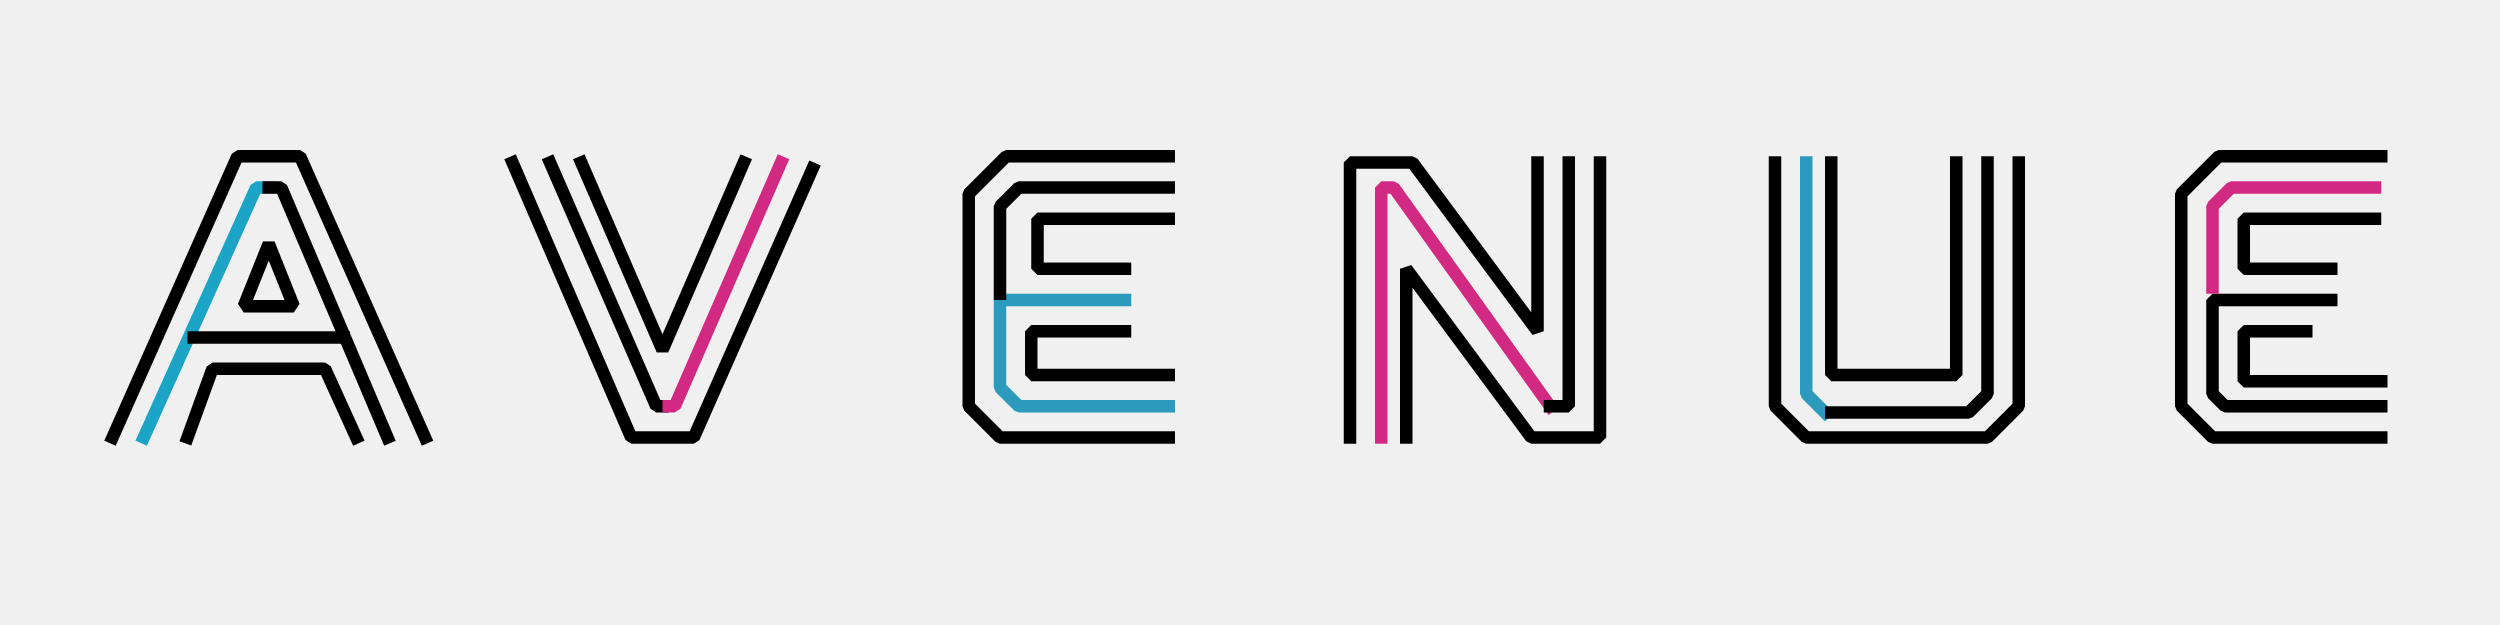
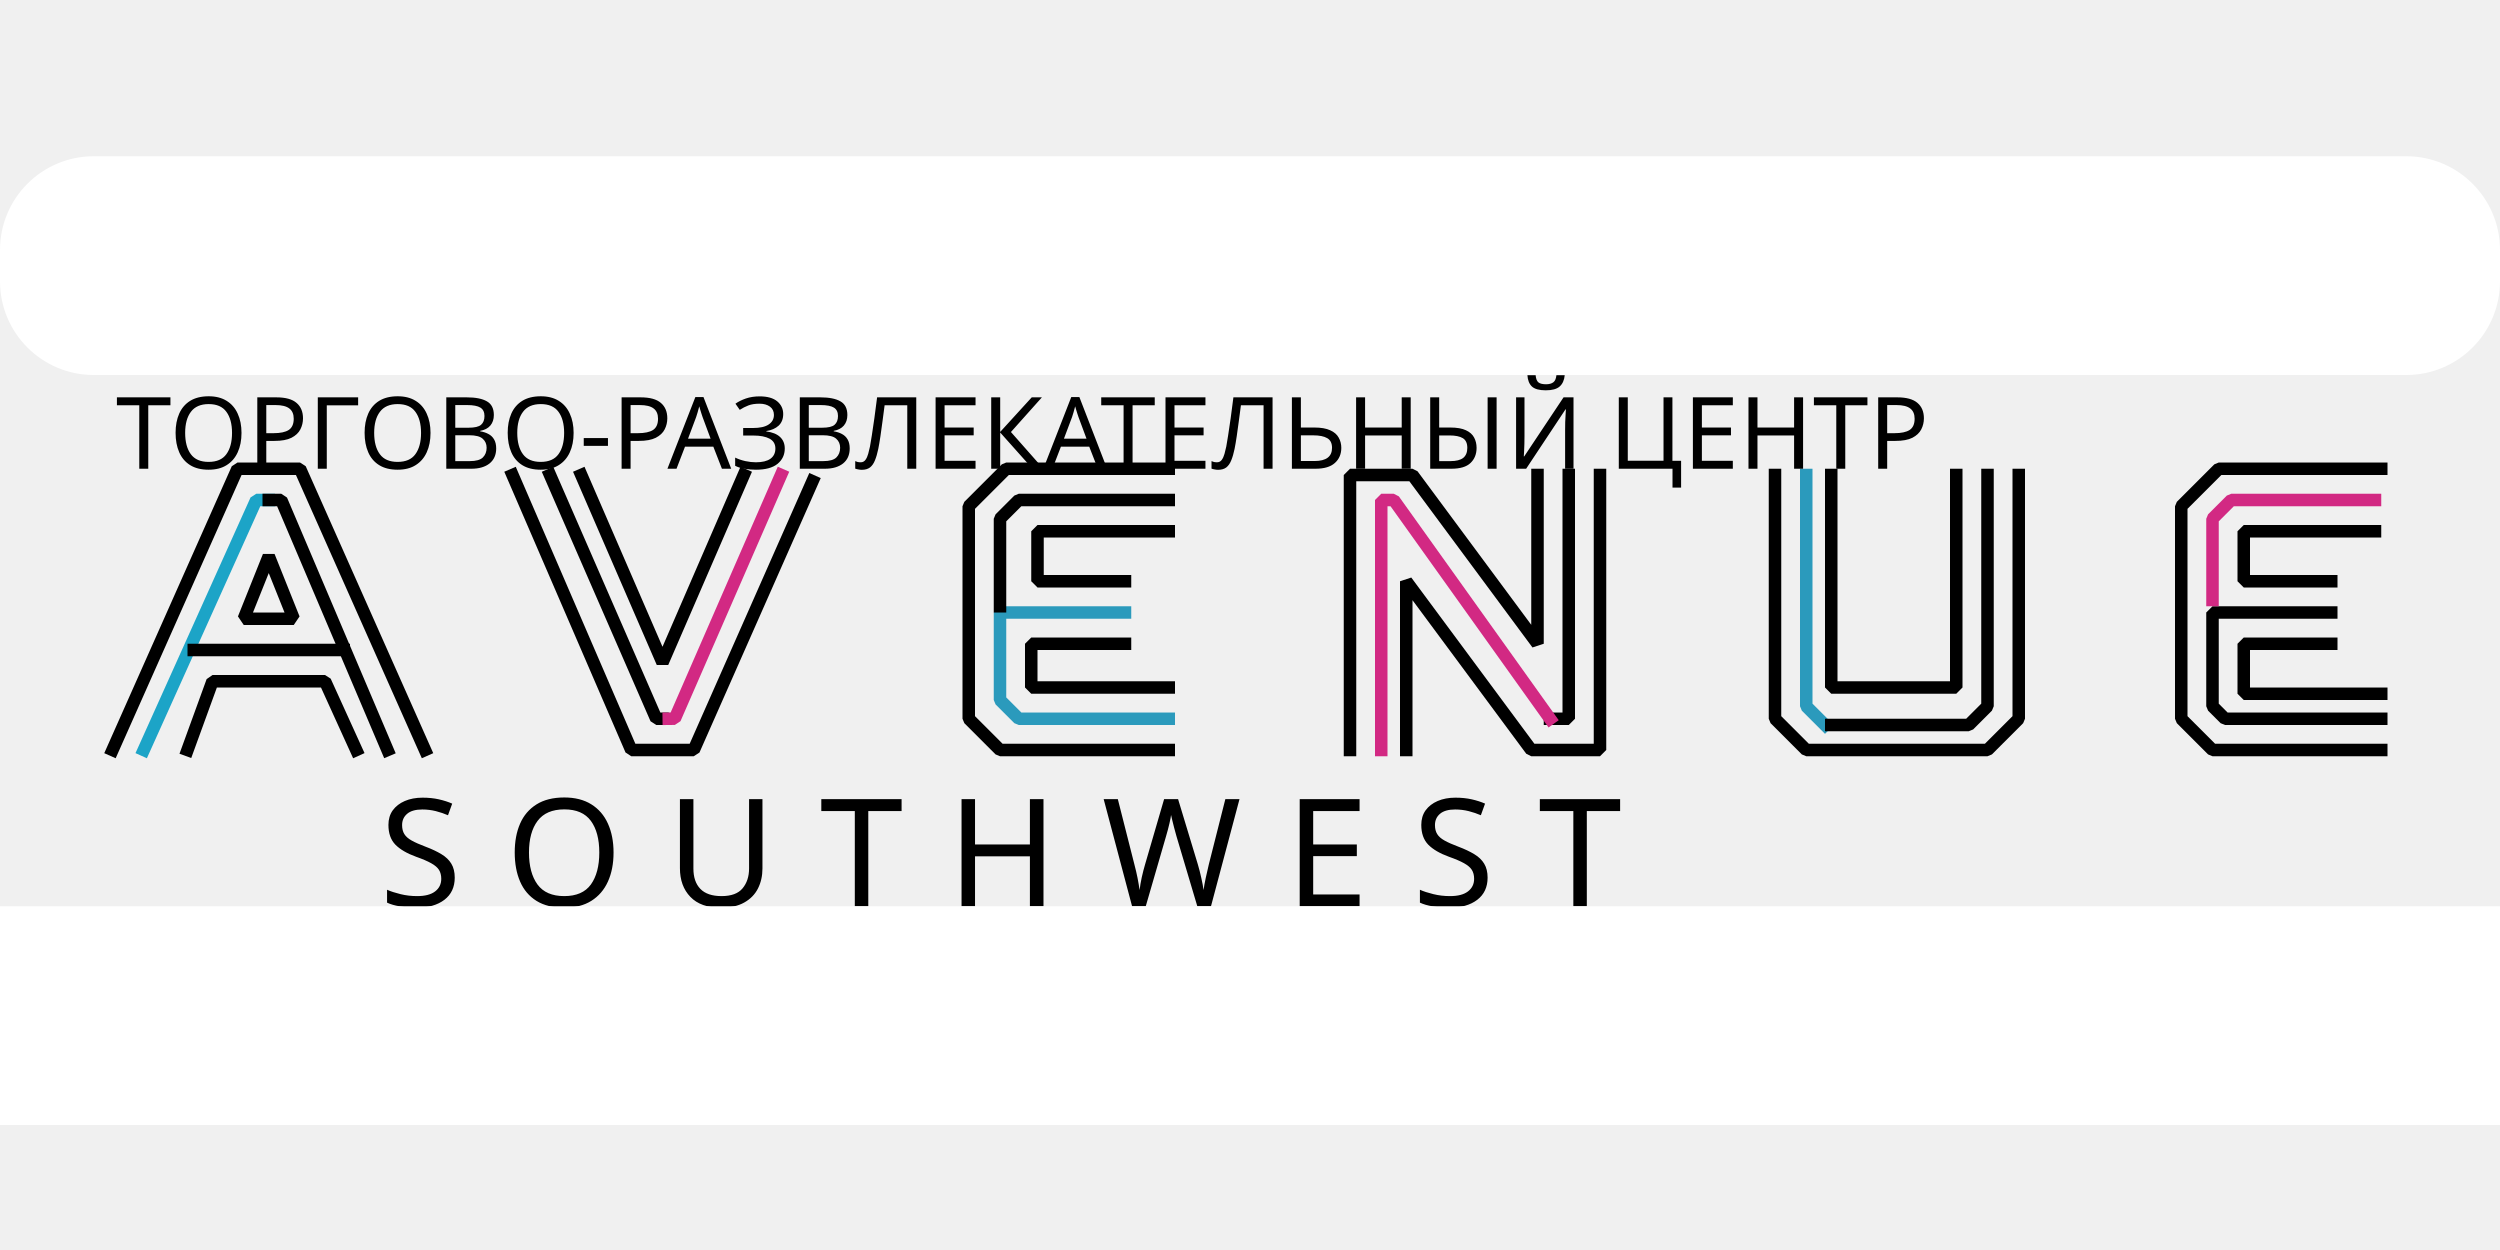
- <svg xmlns="http://www.w3.org/2000/svg" version="1.1" width="400" height="100" id="svg4122">
+ <svg xmlns="http://www.w3.org/2000/svg" version="1.1" width="400" height="200" id="svg4122">
  <defs id="defs4124" />
-   <g transform="translate(0,-952.3622)" id="layer1">
-     <path d="m 18,1022.362 20,-45 10,0 20,45" id="path4019" style="fill:none;stroke:#000000;stroke-width:2;stroke-linecap:square;stroke-linejoin:bevel;stroke-miterlimit:4;stroke-opacity:1;stroke-dasharray:none" />
-     <path d="m 23,1022.362 18,-40 2,0" id="path4021" style="fill:none;stroke:#1ca4c7;stroke-width:2;stroke-linecap:square;stroke-linejoin:bevel;stroke-miterlimit:4;stroke-opacity:1;stroke-dasharray:none" />
-     <path d="m 43,982.362 2,0 17,40" id="path4023" style="fill:none;stroke:#000000;stroke-width:2;stroke-linecap:square;stroke-linejoin:bevel;stroke-miterlimit:4;stroke-opacity:1;stroke-dasharray:none" />
-     <path d="m 39,1001.362 4,-10 4,10 z" id="path4029" style="fill:none;stroke:#000000;stroke-width:2;stroke-linecap:square;stroke-linejoin:bevel;stroke-miterlimit:4;stroke-opacity:1;stroke-dasharray:none" />
-     <path d="m 31,1006.362 24,0" id="path4031" style="fill:none;stroke:#000000;stroke-width:2;stroke-linecap:square;stroke-linejoin:bevel;stroke-miterlimit:4;stroke-opacity:1;stroke-dasharray:none" />
-     <path d="m 30,1022.362 4,-11 18,0 5,11" id="path4033" style="fill:none;stroke:#000000;stroke-width:2;stroke-linecap:square;stroke-linejoin:bevel;stroke-miterlimit:4;stroke-opacity:1;stroke-dasharray:none" />
-     <path d="m 82,978.362 19,44 10,0 19,-43" id="path4035" style="fill:none;stroke:#000000;stroke-width:2;stroke-linecap:square;stroke-linejoin:bevel;stroke-miterlimit:4;stroke-opacity:1;stroke-dasharray:none" />
-     <path d="m 88,978.362 17,39 1,0" id="path4037" style="fill:none;stroke:#000000;stroke-width:2;stroke-linecap:square;stroke-linejoin:bevel;stroke-miterlimit:4;stroke-opacity:1;stroke-dasharray:none" />
-     <path d="m 93,978.362 13,30 13,-30" id="path4039" style="fill:none;stroke:#000000;stroke-width:2;stroke-linecap:square;stroke-linejoin:bevel;stroke-miterlimit:4;stroke-opacity:1;stroke-dasharray:none" />
-     <path d="m 107,1017.362 0.962,-0.01 17,-39" id="path4043" style="fill:none;stroke:#d22983;stroke-width:2;stroke-linecap:square;stroke-linejoin:bevel;stroke-miterlimit:4;stroke-opacity:1;stroke-dasharray:none" />
-     <path d="m 187,1022.362 -27,0 -5,-5 0,-34 6,-6 26,0" id="path4045" style="fill:none;stroke:#000000;stroke-width:2;stroke-linecap:square;stroke-linejoin:bevel;stroke-miterlimit:4;stroke-opacity:1;stroke-dasharray:none" />
-     <path d="m 187,1017.362 -24,0 -3,-3 0,-14 20,0" id="path4047" style="fill:none;stroke:#2b9abc;stroke-width:2;stroke-linecap:square;stroke-linejoin:bevel;stroke-miterlimit:4;stroke-opacity:1;stroke-dasharray:none" />
-     <path d="m 187,1012.362 -22,0 0,-7 15,0" id="path4049" style="fill:none;stroke:#000000;stroke-width:2;stroke-linecap:square;stroke-linejoin:bevel;stroke-miterlimit:4;stroke-opacity:1;stroke-dasharray:none" />
-     <path d="m 160,999.362 0,-14 3,-3 24,0" id="path4051" style="fill:none;stroke:#000000;stroke-width:2;stroke-linecap:square;stroke-linejoin:bevel;stroke-miterlimit:4;stroke-opacity:1;stroke-dasharray:none" />
-     <path d="m 180,995.362 -14,0 0,-8 21,0" id="path4053" style="fill:none;stroke:#000000;stroke-width:2;stroke-linecap:square;stroke-linejoin:bevel;stroke-miterlimit:4;stroke-opacity:1;stroke-dasharray:none" />
-     <path d="m 216,1022.362 0,-44 10,0 20,27 0,-27" id="path4055" style="fill:none;stroke:#000000;stroke-width:2;stroke-linecap:square;stroke-linejoin:bevel;stroke-miterlimit:4;stroke-opacity:1;stroke-dasharray:none" />
-     <path d="m 221,1022.362 0,-40 2,0 25,35" id="path4057" style="fill:none;stroke:#d22983;stroke-width:2;stroke-linecap:square;stroke-linejoin:bevel;stroke-miterlimit:4;stroke-opacity:1;stroke-dasharray:none" />
-     <path d="m 248,1017.362 3,0 0,-39" id="path4059" style="fill:none;stroke:#000000;stroke-width:2;stroke-linecap:square;stroke-linejoin:bevel;stroke-miterlimit:4;stroke-opacity:1;stroke-dasharray:none" />
-     <path d="m 225,1022.362 0,-27 20,27 11,0 0,-44" id="path4061" style="fill:none;stroke:#000000;stroke-width:2;stroke-linecap:square;stroke-linejoin:bevel;stroke-miterlimit:4;stroke-opacity:1;stroke-dasharray:none" />
-     <path d="m 284,978.362 0,39 5,5 29,0 5,-5 0,-39" id="path4063" style="fill:none;stroke:#000000;stroke-width:2;stroke-linecap:square;stroke-linejoin:bevel;stroke-miterlimit:4;stroke-opacity:1;stroke-dasharray:none" />
-     <path d="m 289,978.362 0,37 3,3" id="path4065" style="fill:none;stroke:#2b9abc;stroke-width:2;stroke-linecap:square;stroke-linejoin:bevel;stroke-miterlimit:4;stroke-opacity:1;stroke-dasharray:none" />
-     <path d="m 293,978.362 0,34 20,0 0,-34" id="path4067" style="fill:none;stroke:#000000;stroke-width:2;stroke-linecap:square;stroke-linejoin:bevel;stroke-miterlimit:4;stroke-opacity:1;stroke-dasharray:none" />
-     <path d="m 293,1018.362 22,0 3,-3 0,-37" id="path4069" style="fill:none;stroke:#000000;stroke-width:2;stroke-linecap:square;stroke-linejoin:bevel;stroke-miterlimit:4;stroke-opacity:1;stroke-dasharray:none" />
-     <path d="m 381,1013.362 -22,0 0,-8 10,0" id="path4071" style="fill:none;stroke:#000000;stroke-width:2;stroke-linecap:square;stroke-linejoin:bevel;stroke-miterlimit:4;stroke-opacity:1;stroke-dasharray:none" />
-     <path d="m 381,1022.362 -27,0 -5,-5 0,-34 6,-6 26,0" id="path4073" style="fill:none;stroke:#000000;stroke-width:2;stroke-linecap:square;stroke-linejoin:bevel;stroke-miterlimit:4;stroke-opacity:1;stroke-dasharray:none" />
-     <path d="m 381,1017.362 -25,0 -2,-2 0,-15 19,0" id="path4075" style="fill:none;stroke:#000000;stroke-width:2;stroke-linecap:square;stroke-linejoin:bevel;stroke-miterlimit:4;stroke-opacity:1;stroke-dasharray:none" />
-     <path d="m 354,998.362 0,-13 3,-3 23,0" id="path4077" style="fill:none;stroke:#d22983;stroke-width:2;stroke-linecap:square;stroke-linejoin:bevel;stroke-miterlimit:4;stroke-opacity:1;stroke-dasharray:none" />
-     <path d="m 373,995.362 -14,0 0,-8 21,0" id="path4079" style="fill:none;stroke:#000000;stroke-width:2;stroke-linecap:square;stroke-linejoin:bevel;stroke-miterlimit:4;stroke-opacity:1;stroke-dasharray:none" />
+   <g transform="translate(0,-852.3622)" id="layer1">
+     <g transform="translate(0,-49.99996)" id="logo">
+       <g id="logo__a">
+         <path d="m 18,1022.362 20,-45 10,0 20,45" id="path4019" style="fill:none;stroke:#000000;stroke-width:2;stroke-linecap:square;stroke-linejoin:bevel;stroke-miterlimit:4;stroke-opacity:1;stroke-dasharray:none" />
+         <path d="m 23,1022.362 18,-40 2,0" id="path4021" style="fill:none;stroke:#1ca4c7;stroke-width:2;stroke-linecap:square;stroke-linejoin:bevel;stroke-miterlimit:4;stroke-opacity:1;stroke-dasharray:none" />
+         <path d="m 43,982.362 2,0 17,40" id="path4023" style="fill:none;stroke:#000000;stroke-width:2;stroke-linecap:square;stroke-linejoin:bevel;stroke-miterlimit:4;stroke-opacity:1;stroke-dasharray:none" />
+         <path d="m 39,1001.362 4,-10 4,10 z" id="path4029" style="fill:none;stroke:#000000;stroke-width:2;stroke-linecap:square;stroke-linejoin:bevel;stroke-miterlimit:4;stroke-opacity:1;stroke-dasharray:none" />
+         <path d="m 31,1006.362 24,0" id="path4031" style="fill:none;stroke:#000000;stroke-width:2;stroke-linecap:square;stroke-linejoin:bevel;stroke-miterlimit:4;stroke-opacity:1;stroke-dasharray:none" />
+         <path d="m 30,1022.362 4,-11 18,0 5,11" id="path4033" style="fill:none;stroke:#000000;stroke-width:2;stroke-linecap:square;stroke-linejoin:bevel;stroke-miterlimit:4;stroke-opacity:1;stroke-dasharray:none" />
+       </g>
+       <g id="logo__v">
+         <path d="m 82,978.362 19,44 10,0 19,-43" id="path4035" style="fill:none;stroke:#000000;stroke-width:2;stroke-linecap:square;stroke-linejoin:bevel;stroke-miterlimit:4;stroke-opacity:1;stroke-dasharray:none" />
+         <path d="m 88,978.362 17,39 1,0" id="path4037" style="fill:none;stroke:#000000;stroke-width:2;stroke-linecap:square;stroke-linejoin:bevel;stroke-miterlimit:4;stroke-opacity:1;stroke-dasharray:none" />
+         <path d="m 93,978.362 13,30 13,-30" id="path4039" style="fill:none;stroke:#000000;stroke-width:2;stroke-linecap:square;stroke-linejoin:bevel;stroke-miterlimit:4;stroke-opacity:1;stroke-dasharray:none" />
+         <path d="m 107,1017.362 0.962,-0.01 17,-39" id="path4043" style="fill:none;stroke:#d22983;stroke-width:2;stroke-linecap:square;stroke-linejoin:bevel;stroke-miterlimit:4;stroke-opacity:1;stroke-dasharray:none" />
+       </g>
+       <g id="logo__e">
+         <path d="m 187,1022.362 -27,0 -5,-5 0,-34 6,-6 26,0" id="path4045" style="fill:none;stroke:#000000;stroke-width:2;stroke-linecap:square;stroke-linejoin:bevel;stroke-miterlimit:4;stroke-opacity:1;stroke-dasharray:none" />
+         <path d="m 187,1017.362 -24,0 -3,-3 0,-14 20,0" id="path4047" style="fill:none;stroke:#2b9abc;stroke-width:2;stroke-linecap:square;stroke-linejoin:bevel;stroke-miterlimit:4;stroke-opacity:1;stroke-dasharray:none" />
+         <path d="m 187,1012.362 -22,0 0,-7 15,0" id="path4049" style="fill:none;stroke:#000000;stroke-width:2;stroke-linecap:square;stroke-linejoin:bevel;stroke-miterlimit:4;stroke-opacity:1;stroke-dasharray:none" />
+         <path d="m 160,999.362 0,-14 3,-3 24,0" id="path4051" style="fill:none;stroke:#000000;stroke-width:2;stroke-linecap:square;stroke-linejoin:bevel;stroke-miterlimit:4;stroke-opacity:1;stroke-dasharray:none" />
+         <path d="m 180,995.362 -14,0 0,-8 21,0" id="path4053" style="fill:none;stroke:#000000;stroke-width:2;stroke-linecap:square;stroke-linejoin:bevel;stroke-miterlimit:4;stroke-opacity:1;stroke-dasharray:none" />
+       </g>
+       <g id="logo__n">
+         <path d="m 216,1022.362 0,-44 10,0 20,27 0,-27" id="path4055" style="fill:none;stroke:#000000;stroke-width:2;stroke-linecap:square;stroke-linejoin:bevel;stroke-miterlimit:4;stroke-opacity:1;stroke-dasharray:none" />
+         <path d="m 248,1017.362 3,0 0,-39" id="path4059" style="fill:none;stroke:#000000;stroke-width:2;stroke-linecap:square;stroke-linejoin:bevel;stroke-miterlimit:4;stroke-opacity:1;stroke-dasharray:none" />
+         <path d="m 221,1022.362 0,-40 2,0 25,35" id="path4057" style="fill:none;stroke:#d22983;stroke-width:2;stroke-linecap:square;stroke-linejoin:bevel;stroke-miterlimit:4;stroke-opacity:1;stroke-dasharray:none" />
+         <path d="m 225,1022.362 0,-27 20,27 11,0 0,-44" id="path5617" style="fill:none;stroke:#000000;stroke-width:2;stroke-linecap:square;stroke-linejoin:bevel;stroke-miterlimit:4;stroke-opacity:1;stroke-dasharray:none" />
+       </g>
+       <g id="logo__u">
+         <path d="m 284,978.362 0,39 5,5 29,0 5,-5 0,-39" id="path4063" style="fill:none;stroke:#000000;stroke-width:2;stroke-linecap:square;stroke-linejoin:bevel;stroke-miterlimit:4;stroke-opacity:1;stroke-dasharray:none" />
+         <path d="m 289,978.362 0,37 3,3" id="path4065" style="fill:none;stroke:#2b9abc;stroke-width:2;stroke-linecap:square;stroke-linejoin:bevel;stroke-miterlimit:4;stroke-opacity:1;stroke-dasharray:none" />
+         <path d="m 293,978.362 0,34 20,0 0,-34" id="path4067" style="fill:none;stroke:#000000;stroke-width:2;stroke-linecap:square;stroke-linejoin:bevel;stroke-miterlimit:4;stroke-opacity:1;stroke-dasharray:none" />
+         <path d="m 293,1018.362 22,0 3,-3 0,-37" id="path4069" style="fill:none;stroke:#000000;stroke-width:2;stroke-linecap:square;stroke-linejoin:bevel;stroke-miterlimit:4;stroke-opacity:1;stroke-dasharray:none" />
+       </g>
+       <g id="logo__e2">
+         <path d="m 381,1013.362 -22,0 0,-8 14,-10e-5" id="path4071" style="fill:none;stroke:#000000;stroke-width:2;stroke-linecap:square;stroke-linejoin:bevel;stroke-miterlimit:4;stroke-opacity:1;stroke-dasharray:none" />
+         <path d="m 381,1022.362 -27,0 -5,-5 0,-34 6,-6 26,0" id="path4073" style="fill:none;stroke:#000000;stroke-width:2;stroke-linecap:square;stroke-linejoin:bevel;stroke-miterlimit:4;stroke-opacity:1;stroke-dasharray:none" />
+         <path d="m 381,1017.362 -25,0 -2,-2 0,-15 19,0" id="path4075" style="fill:none;stroke:#000000;stroke-width:2;stroke-linecap:square;stroke-linejoin:bevel;stroke-miterlimit:4;stroke-opacity:1;stroke-dasharray:none" />
+         <path d="m 354,998.362 0,-13 3,-3 23,0" id="path4077" style="fill:none;stroke:#d22983;stroke-width:2;stroke-linecap:square;stroke-linejoin:bevel;stroke-miterlimit:4;stroke-opacity:1;stroke-dasharray:none" />
+         <path d="m 373,995.362 -14,0 0,-8 21,0" id="path4079" style="fill:none;stroke:#000000;stroke-width:2;stroke-linecap:square;stroke-linejoin:bevel;stroke-miterlimit:4;stroke-opacity:1;stroke-dasharray:none" />
+       </g>
+       <text x="354.824" y="977.362" id="logo__top_caption__text" xml:space="preserve" style="font-size:40px;font-style:normal;font-variant:normal;font-weight:normal;font-stretch:normal;line-height:125%;letter-spacing:0px;word-spacing:0px;fill:#000000;fill-opacity:1;stroke:none;font-family:Titillium Web;-inkscape-font-specification:Titillium Web">
+         <tspan x="200" y="977.362" id="tspan4465" style="font-size:16px;font-style:normal;font-variant:normal;font-weight:normal;font-stretch:normal;text-align:center;text-anchor:middle;font-family:Titillium Web;-inkscape-font-specification:Titillium Web">ТОРГОВО-РАЗВЛЕКАТЕЛЬНЫЙ ЦЕНТР</tspan>
+       </text>
+       <text x="300.355" y="1047.362" id="logo__bottom_caption__text" xml:space="preserve" style="font-size:40px;font-style:normal;font-variant:normal;font-weight:normal;font-stretch:normal;line-height:125%;letter-spacing:0px;word-spacing:0px;fill:#000000;fill-opacity:1;stroke:none;font-family:Titillium Web;-inkscape-font-specification:Titillium Web">
+         <tspan x="196.5" y="1047.362" id="tspan4465-9" style="font-size:24px;font-style:normal;font-variant:normal;font-weight:normal;font-stretch:normal;text-align:center;letter-spacing:7px;word-spacing:0px;text-anchor:middle;font-family:Titillium Web;-inkscape-font-specification:Titillium Web">SOUTHWEST</tspan>
+       </text>
+       <rect width="400" height="35" ry="15" x="0" y="927.362" id="logo__top_caption__mask" style="color:#000000;fill:#ffffff;fill-opacity:1;stroke:none;stroke-width:2;marker:none;visibility:visible;display:inline;overflow:visible;enable-background:accumulate" />
+       <rect width="400" height="35" x="0" y="1047.362" id="logo__bottom_caption__mask" style="color:#000000;fill:#ffffff;fill-opacity:1;stroke:none;stroke-width:2;marker:none;visibility:visible;display:inline;overflow:visible;enable-background:accumulate" />
+     </g>
  </g>
</svg>
